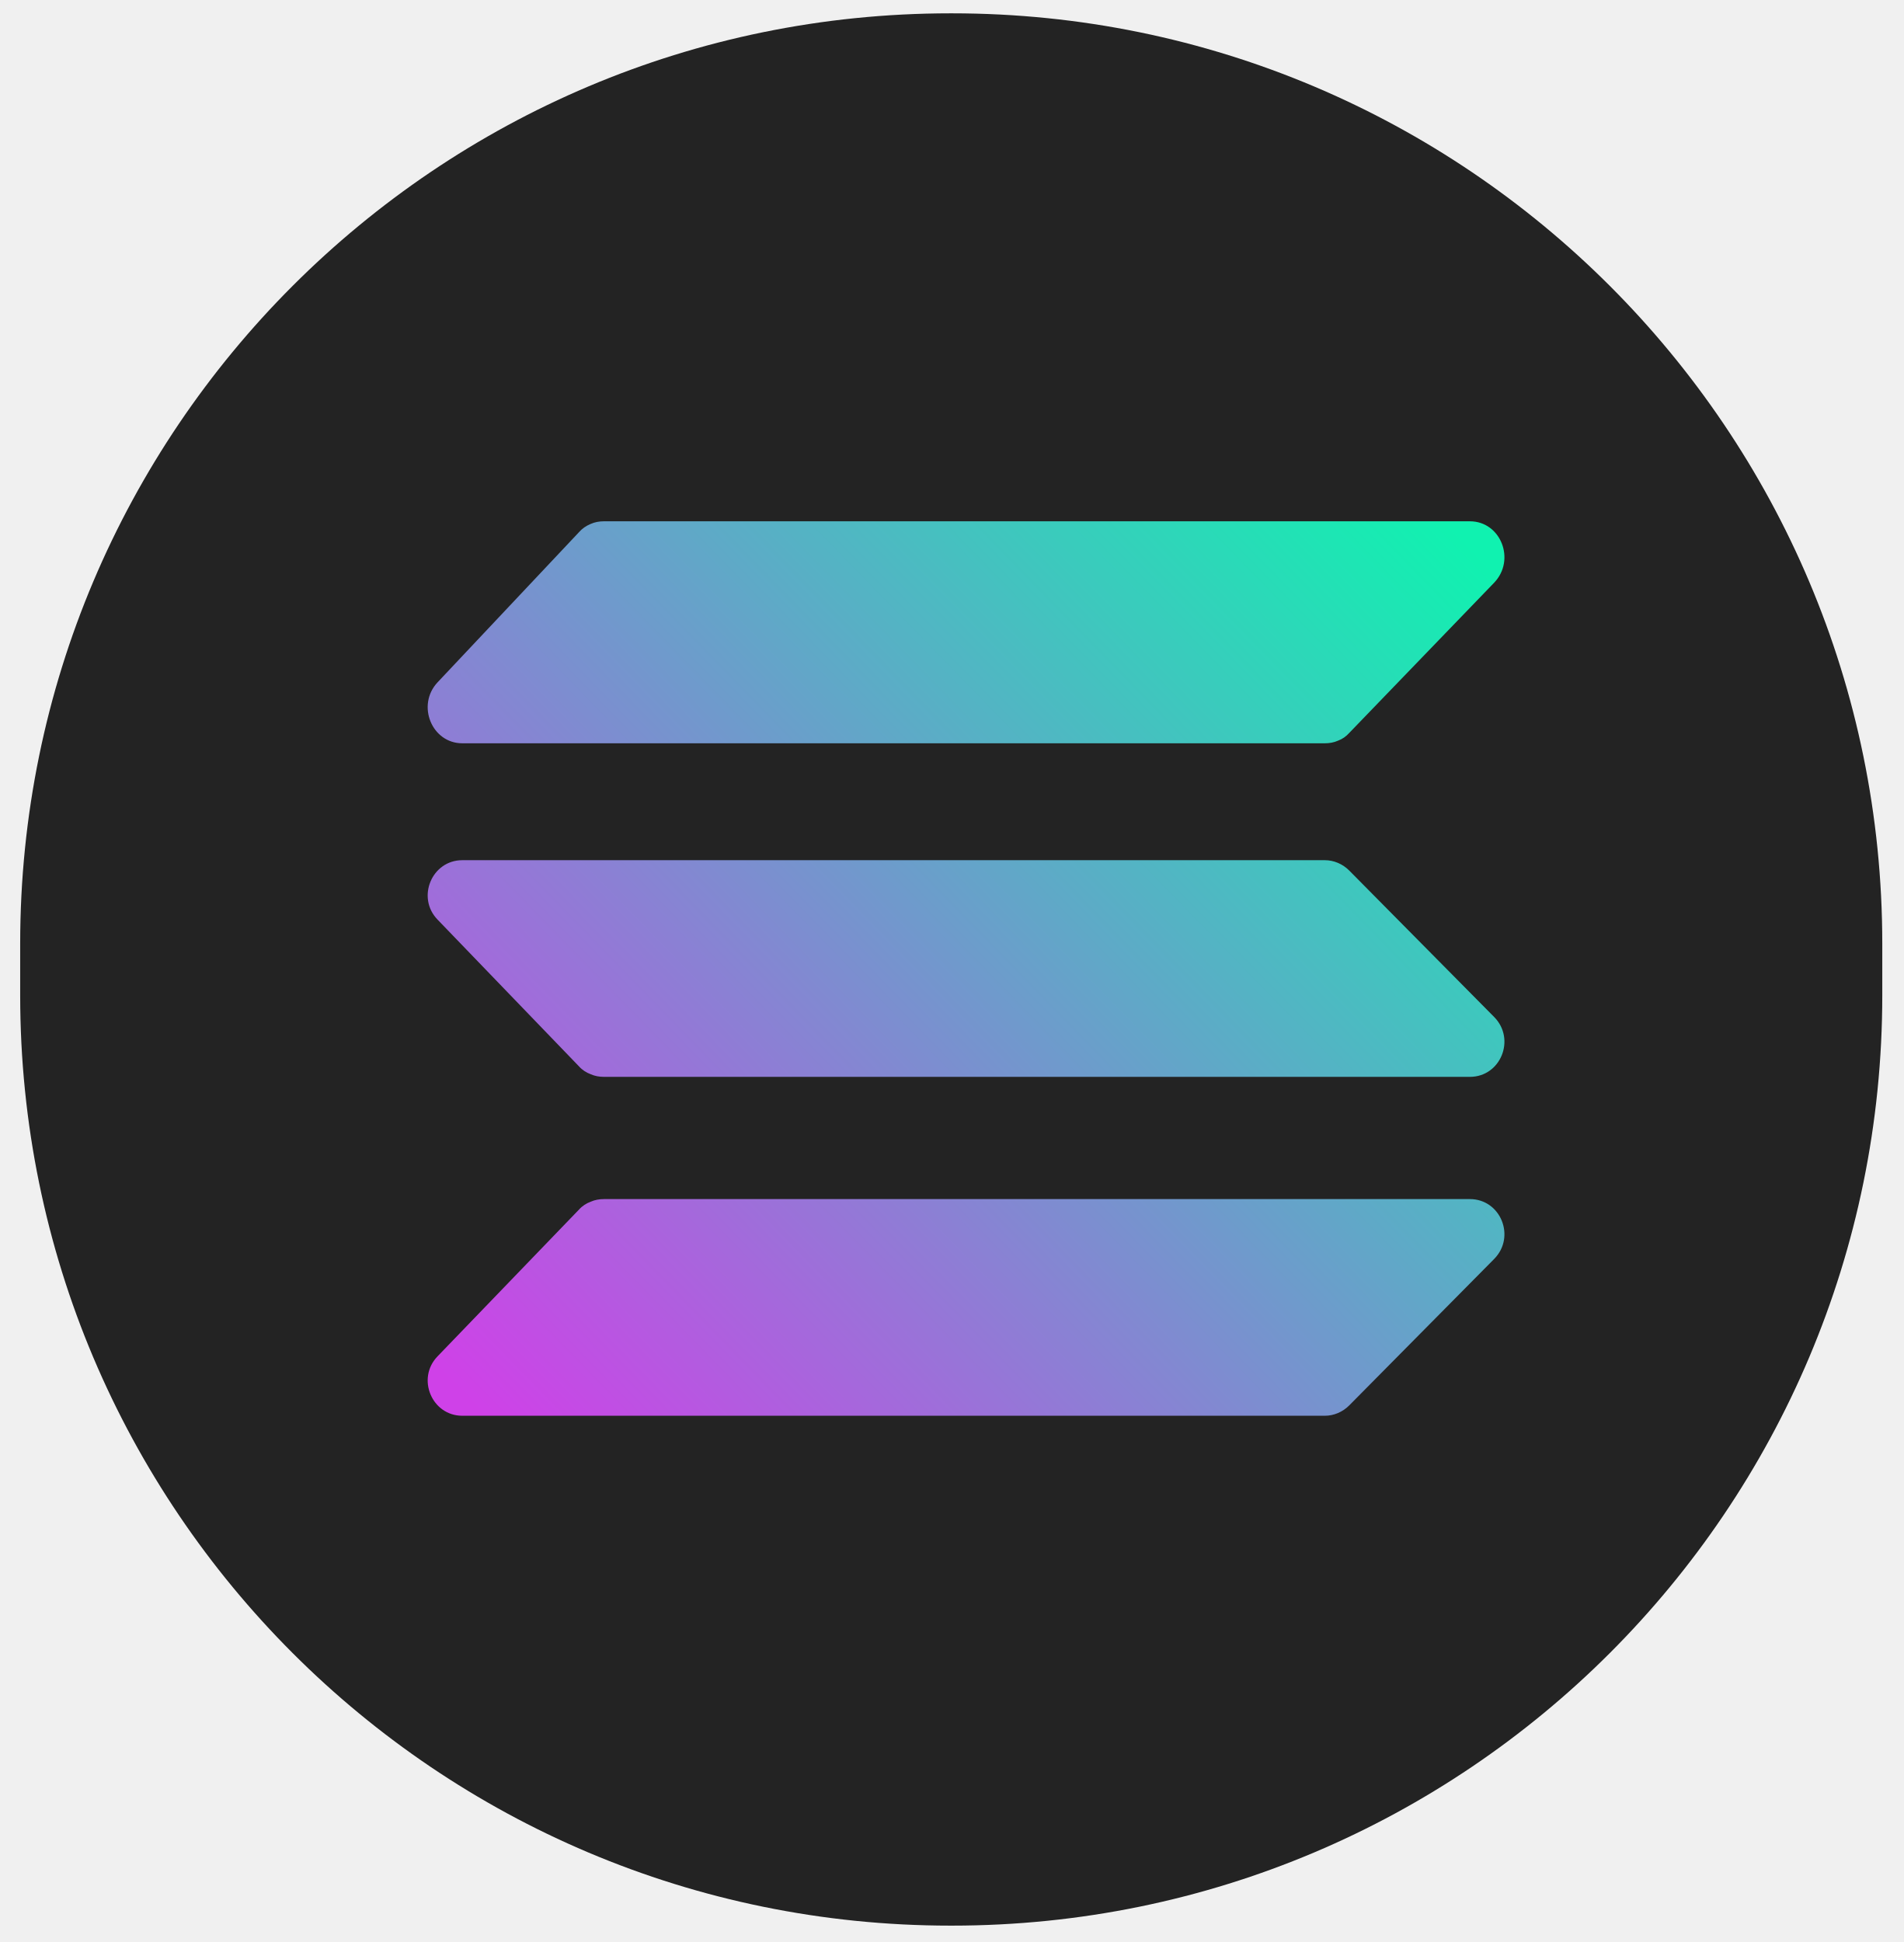
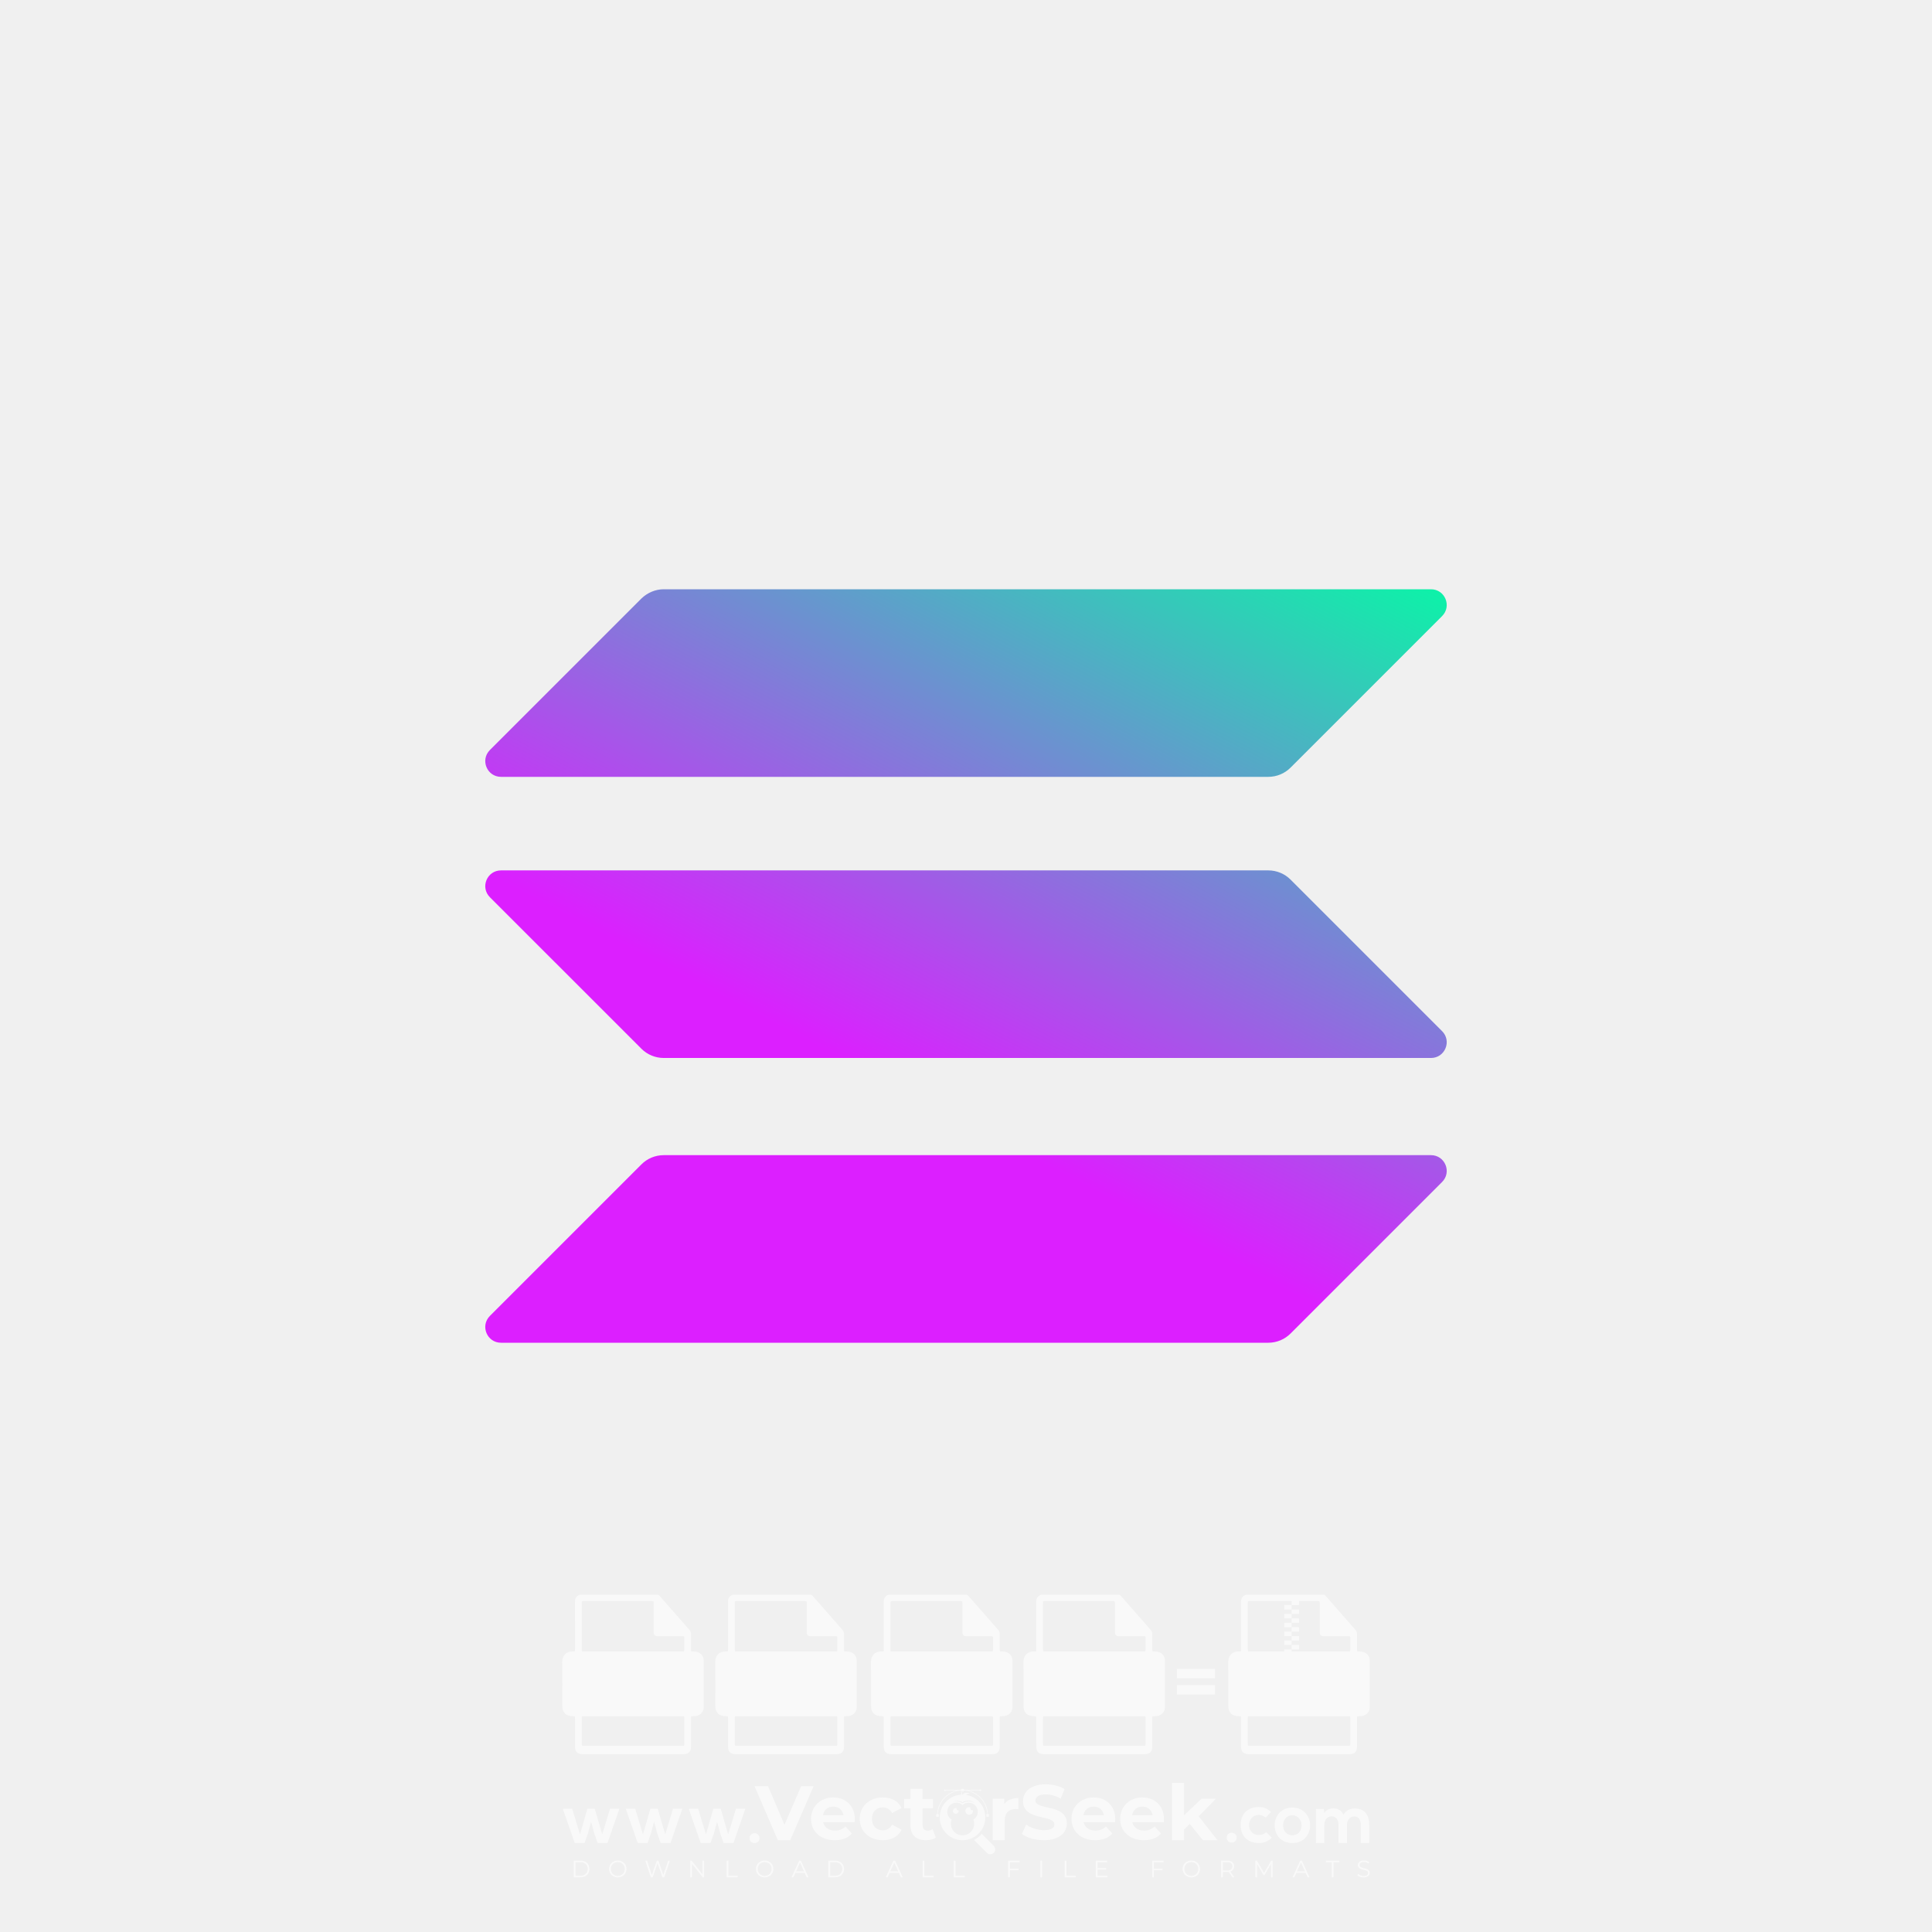
- <svg xmlns="http://www.w3.org/2000/svg" version="1.0" id="katman_1" x="0px" y="0px" viewBox="150 45 500 510" style="enable-background:new 0 0 800 600;" xml:space="preserve">
-   <style type="text/css">
- 	.st0{fill:#232323;}
- 	.st1{fill:url(#SVGID_1_);}
- </style>
-   <path class="st0" d="M399.6,48.5h0.4c134.9,0,244.3,109.4,244.3,244.3v13.6c0,134.9-109.4,244.3-244.3,244.3h-0.4  c-134.9,0-244.3-109.4-244.3-244.3v-13.6C155.3,157.9,264.7,48.5,399.6,48.5z" />
-   <linearGradient id="SVGID_1_" gradientUnits="userSpaceOnUse" x1="300.549" y1="184.631" x2="547.984" y2="425.529" gradientTransform="matrix(1 0 0 -1 -20.9449 604.3622)">
-     <stop offset="0" style="stop-color:#CF41E8" />
-     <stop offset="1" style="stop-color:#10F2B0" />
-   </linearGradient>
-   <path class="st1" d="M504.3,237.5c-0.8,0.9-1.8,1.6-2.9,2c-1.1,0.5-2.3,0.7-3.5,0.7H271.4c-8,0-12.1-10-6.5-16l37.2-39.5  c0.8-0.9,1.8-1.6,3-2.1c1.1-0.5,2.3-0.7,3.5-0.7h227.4c8.1,0,12.1,10.1,6.4,16.1L504.3,237.5z M504.3,414.1c-1.7,1.7-4,2.7-6.4,2.7  H271.4c-8,0-12.1-9.8-6.5-15.6l37.2-38.6c0.8-0.9,1.9-1.6,3-2c1.1-0.5,2.3-0.7,3.5-0.7h227.4c8.1,0,12.1,9.9,6.4,15.7L504.3,414.1z   M504.3,273.6c-1.7-1.7-4-2.7-6.4-2.7H271.4c-8,0-12.1,9.8-6.5,15.6l37.2,38.6c0.8,0.9,1.9,1.6,3,2c1.1,0.5,2.3,0.7,3.5,0.7h227.4  c8.1,0,12.1-9.9,6.4-15.7L504.3,273.6z" />
+ <svg xmlns="http://www.w3.org/2000/svg" version="1.1" id="Layer_1" x="0px" y="0px" viewBox="0 0 1000 1000" style="enable-background:new 0 0 1000 1000;" xml:space="preserve">
+   <g id="watermark_1_">
+     <g>
+       <g id="watermark" style="opacity:0.61;">
+         <g>
+           <g>
+             <g>
+               <g>
+                 <polygon style="fill:#FFFFFF;" points="421.112,924.528 409.007,952.493 402.615,952.493 390.55,924.528 397.541,924.528          406.051,944.503 414.68,924.528        " />
+               </g>
+               <g>
+                 <path style="fill:#FFFFFF;" d="M442.323,943.185h-16.26c0.599,2.677,2.876,4.315,6.153,4.315         c2.277,0,3.915-0.679,5.393-2.077l3.316,3.595c-1.997,2.278-4.994,3.476-8.868,3.476c-7.431,0-12.265-4.674-12.265-11.067         c0-6.432,4.914-11.066,11.466-11.066c6.312,0,11.186,4.235,11.186,11.146C442.443,941.987,442.363,942.666,442.323,943.185          M425.983,939.55h10.587c-0.44-2.717-2.478-4.475-5.274-4.475C428.46,935.075,426.422,936.793,425.983,939.55" />
+               </g>
+               <g>
+                 <path style="fill:#FFFFFF;" d="M444.997,941.427c0-6.471,4.994-11.066,11.985-11.066c4.514,0,8.07,1.958,9.628,5.473         l-4.834,2.597c-1.159-2.038-2.877-2.956-4.834-2.956c-3.156,0-5.633,2.198-5.633,5.952c0,3.756,2.477,5.953,5.633,5.953         c1.958,0,3.675-0.879,4.834-2.956l4.834,2.637c-1.558,3.436-5.114,5.433-9.628,5.433         C449.991,952.493,444.997,947.899,444.997,941.427" />
+               </g>
+               <g>
+                 <path style="fill:#FFFFFF;" d="M484.386,951.135c-1.279,0.919-3.157,1.358-5.074,1.358c-5.073,0-8.03-2.597-8.03-7.711         v-8.829h-3.316v-4.794h3.316v-5.233h6.232v5.233h5.353v4.794h-5.353v8.749c0,1.837,0.998,2.836,2.677,2.836         c0.918,0,1.837-0.279,2.517-0.799L484.386,951.135z" />
+               </g>
+             </g>
+             <g>
+               <path style="fill:#FFFFFF;" d="M527.157,930.68v5.753c-0.519-0.04-0.918-0.08-1.398-0.08c-3.435,0-5.713,1.877-5.713,5.993        v10.147h-6.232V931h5.953v2.836C521.284,931.759,523.841,930.68,527.157,930.68" />
+             </g>
+             <g>
+               <path style="fill:#FFFFFF;" d="M528.954,949.257l2.197-4.874c2.357,1.718,5.873,2.916,9.229,2.916        c3.836,0,5.393-1.278,5.393-2.996c0-5.233-16.26-1.638-16.26-12.025c0-4.754,3.835-8.709,11.785-8.709        c3.516,0,7.112,0.839,9.708,2.477l-1.998,4.914c-2.597-1.478-5.273-2.197-7.75-2.197c-3.835,0-5.313,1.438-5.313,3.196        c0,5.154,16.259,1.598,16.259,11.865c0,4.675-3.875,8.67-11.865,8.67C535.905,952.493,531.43,951.175,528.954,949.257" />
+             </g>
+             <g>
+               <path style="fill:#FFFFFF;" d="M577.131,943.185h-16.26c0.599,2.677,2.876,4.315,6.153,4.315c2.277,0,3.915-0.679,5.393-2.077        l3.316,3.595c-1.998,2.278-4.994,3.476-8.869,3.476c-7.431,0-12.265-4.674-12.265-11.067c0-6.432,4.914-11.066,11.466-11.066        c6.312,0,11.187,4.235,11.187,11.146C577.251,941.987,577.171,942.666,577.131,943.185 M560.791,939.55h10.587        c-0.439-2.717-2.477-4.475-5.273-4.475C563.268,935.075,561.231,936.793,560.791,939.55" />
+             </g>
+             <g>
+               <path style="fill:#FFFFFF;" d="M602.337,943.185h-16.26c0.599,2.677,2.876,4.315,6.152,4.315c2.277,0,3.915-0.679,5.393-2.077        l3.316,3.595c-1.998,2.278-4.994,3.476-8.869,3.476c-7.431,0-12.265-4.674-12.265-11.067c0-6.432,4.914-11.066,11.466-11.066        c6.312,0,11.186,4.235,11.186,11.146C602.457,941.987,602.377,942.666,602.337,943.185 M585.997,939.55h10.587        c-0.439-2.717-2.477-4.475-5.273-4.475C588.474,935.075,586.437,936.793,585.997,939.55" />
+             </g>
+             <g>
+               <polygon style="fill:#FFFFFF;" points="615.838,944.064 612.841,947.02 612.841,952.493 606.61,952.493 606.61,922.85         612.841,922.85 612.841,939.629 621.95,931 629.381,931 620.432,940.108 630.18,952.493 622.63,952.493       " />
+             </g>
+             <g>
+               <path style="fill:#FFFFFF;" d="M514.371,955.416L514.371,955.416l-6.226-6.226c-0.947,1.107-2.075,2.054-3.339,2.796        c-0.201,0.15-0.406,0.296-0.616,0.433l6.589,6.589c0.992,0.992,2.601,0.992,3.592,0        C515.363,958.017,515.363,956.408,514.371,955.416" />
+             </g>
+             <g>
+               <path style="fill:#FFFFFF;" d="M499.965,929.04c0.48-0.377,1.077-0.612,1.735-0.612c0.091,0,0.181,0.005,0.27,0.013        c-0.466-0.34-1.041-0.542-1.663-0.542c-0.859,0-1.619,0.392-2.137,0.998c-0.111,0-0.218,0.013-0.328,0.016        c0.086-0.167,0.139-0.354,0.139-0.555c0-0.509-0.311-0.945-0.752-1.13c0.19,0.275,0.301,0.608,0.301,0.968        c0,0.267-0.066,0.517-0.176,0.742c-6.119,0.437-10.95,5.527-10.95,11.757c0,6.516,5.283,11.799,11.799,11.799        c6.517,0,11.8-5.283,11.8-11.799C510.004,934.777,505.644,929.892,499.965,929.04 M495.61,932.114        c0.947,0,1.837,0.244,2.611,0.674c0.813-0.532,1.785-0.842,2.828-0.842c1.547,0,2.934,0.68,3.883,1.756        c-0.948-0.826-2.186-1.328-3.541-1.328c-0.977,0-1.895,0.261-2.686,0.716c-0.172,0.1-0.34,0.208-0.499,0.326        c-0.142-0.104-0.29-0.203-0.444-0.292c-0.803-0.476-1.741-0.749-2.743-0.749c-0.653,0-1.279,0.117-1.86,0.331        C493.895,932.328,494.727,932.114,495.61,932.114 M503.858,941.785c0.25,0.664,0.394,1.38,0.394,2.131        c0,3.34-2.707,6.047-6.047,6.047c-3.339,0-6.047-2.707-6.047-6.047c0-0.751,0.143-1.467,0.394-2.131        c-1.35-0.831-2.253-2.317-2.253-4.019c0-2.607,2.114-4.72,4.72-4.72c1.23,0,2.346,0.474,3.186,1.244        c0.84-0.77,1.956-1.244,3.186-1.244c2.607,0,4.72,2.113,4.72,4.72C506.111,939.467,505.208,940.954,503.858,941.785" />
+             </g>
+             <g>
+               <path style="fill:#FFFFFF;" d="M503.627,937.351c0,1.082-0.879,1.961-1.961,1.961c-1.082,0-1.961-0.879-1.961-1.961        s0.879-1.961,1.961-1.961c0.22,0,0.428,0.037,0.625,0.102c-0.065,0.135-0.099,0.287-0.099,0.445        c0,0.595,0.482,1.076,1.077,1.076c0.11,0,0.217-0.017,0.318-0.048C503.613,937.089,503.627,937.218,503.627,937.351" />
+             </g>
+             <g>
+               <path style="fill:#FFFFFF;" d="M496.201,937.351c0,0.818-0.665,1.482-1.483,1.482c-0.818,0-1.483-0.664-1.483-1.482        s0.665-1.483,1.483-1.483c0.166,0,0.324,0.027,0.473,0.077c-0.049,0.102-0.075,0.217-0.075,0.337        c0,0.449,0.364,0.814,0.814,0.814c0.083,0,0.164-0.013,0.241-0.036C496.191,937.153,496.201,937.251,496.201,937.351" />
+             </g>
+             <g>
+               <g>
+                 <g>
+                   <rect x="484.56" y="939.024" style="fill:#FFFFFF;" width="1.34" height="1.34" />
+                 </g>
+                 <g>
+                   <rect x="510.51" y="939.024" style="fill:#FFFFFF;" width="1.34" height="1.34" />
+                 </g>
+                 <g>
+                   <path style="fill:#FFFFFF;" d="M511.332,939.572h-0.304c0-7.07-5.752-12.823-12.823-12.823          c-7.07,0-12.823,5.753-12.823,12.823h-0.305c0-3.506,1.365-6.803,3.845-9.282c2.479-2.48,5.776-3.845,9.282-3.845          c3.507,0,6.803,1.365,9.283,3.845C509.966,932.769,511.332,936.065,511.332,939.572" />
+                 </g>
+               </g>
+               <g>
+                 <rect x="497.534" y="925.927" style="fill:#FFFFFF;" width="1.34" height="1.34" />
+               </g>
+               <g>
+                 <rect x="489.006" y="926.445" style="fill:#FFFFFF;" width="18.397" height="0.304" />
+               </g>
+               <g>
+                 <path style="fill:#FFFFFF;" d="M489.494,926.658c0,0.235-0.191,0.427-0.427,0.427c-0.235,0-0.426-0.191-0.426-0.427         s0.191-0.427,0.426-0.427C489.303,926.231,489.494,926.422,489.494,926.658" />
+               </g>
+               <g>
+                 <path style="fill:#FFFFFF;" d="M507.829,926.658c0,0.235-0.191,0.427-0.427,0.427c-0.235,0-0.426-0.191-0.426-0.427         s0.191-0.427,0.426-0.427C507.639,926.231,507.829,926.422,507.829,926.658" />
+               </g>
+             </g>
+           </g>
+           <g>
+             <path style="fill:#FFFFFF;" d="M640.109,951.171c0,3.395-5.146,3.395-5.146,0C634.963,947.779,640.109,947.779,640.109,951.171       z" />
+           </g>
+           <g>
+             <g>
+               <g>
+                 <path style="fill:#FFFFFF;" d="M307.849,936.236l3.859,13.253l4.038-13.253h4.823l-6.145,17.721h-5.073l-1.822-5.216         l-1.572-5.896l-1.571,5.896l-1.822,5.216h-5.073l-6.18-17.721h4.858l4.038,13.253l3.822-13.253H307.849z" />
+               </g>
+               <g>
+                 <path style="fill:#FFFFFF;" d="M340.449,936.236l3.859,13.253l4.038-13.253h4.823l-6.145,17.721h-5.073l-1.822-5.216         l-1.571-5.896l-1.572,5.896l-1.822,5.216h-5.073l-6.18-17.721h4.858l4.038,13.253l3.822-13.253H340.449z" />
+               </g>
+               <g>
+                 <path style="fill:#FFFFFF;" d="M373.048,936.236l3.859,13.253l4.038-13.253h4.823l-6.145,17.721h-5.073l-1.822-5.216         l-1.572-5.896l-1.571,5.896l-1.822,5.216h-5.073l-6.18-17.721h4.858l4.038,13.253l3.822-13.253H373.048z" />
+               </g>
+             </g>
+             <g>
+               <path style="fill:#FFFFFF;" d="M393.123,951.412c0,3.395-5.146,3.395-5.146,0C387.977,948.02,393.123,948.02,393.123,951.412z        " />
+             </g>
+             <g>
+               <path style="fill:#FFFFFF;" d="M658.296,951.171c-2.036,2.001-4.177,2.787-6.787,2.787c-5.108,0-9.361-3.072-9.361-9.323        c0-6.251,4.253-9.326,9.361-9.326c2.502,0,4.43,0.716,6.359,2.609l-2.752,2.894c-1.036-0.931-2.321-1.393-3.534-1.393        c-2.929,0-5.073,2.144-5.073,5.216c0,3.357,2.286,5.143,5,5.143c1.393,0,2.787-0.393,3.857-1.463L658.296,951.171z" />
+             </g>
+             <g>
+               <path style="fill:#FFFFFF;" d="M678.097,944.777c0,5.073-3.465,9.181-9.181,9.181c-5.716,0-9.146-4.107-9.146-9.181        c0-5.038,3.502-9.181,9.111-9.181S678.097,939.739,678.097,944.777z M664.128,944.777c0,2.679,1.609,5.181,4.788,5.181        c3.179,0,4.788-2.502,4.788-5.181c0-2.644-1.859-5.216-4.788-5.216C665.772,939.561,664.128,942.133,664.128,944.777z" />
+             </g>
+             <g>
+               <path style="fill:#FFFFFF;" d="M692.828,953.958v-9.431c0-2.324-1.216-4.43-3.61-4.43c-2.356,0-3.75,2.106-3.75,4.43v9.431        h-4.36v-17.649h4.038l0.323,2.144c0.928-1.786,2.964-2.429,4.643-2.429c2.109,0,4.218,0.858,5.216,3.287        c1.574-2.502,3.61-3.217,5.896-3.217c5,0,7.467,3.075,7.467,8.36v9.504h-4.361v-9.504c0-2.321-0.963-4.288-3.322-4.288        c-2.356,0-3.822,2.036-3.822,4.36v9.431H692.828z" />
+             </g>
+           </g>
+         </g>
+       </g>
+       <g style="opacity:0.61;">
+         <g>
+           <g>
+             <path style="fill:#FFFFFF;" d="M708.973,859.493c-0.013-2.665-2.087-4.618-4.766-4.659c-2.011-0.031-1.81,0.261-1.815-1.887       c-0.006-2.389-0.015-4.778,0.006-7.166c0.007-0.824-0.243-1.505-0.787-2.125c-5.098-5.81-10.184-11.63-15.281-17.441       c-0.262-0.299-0.599-0.532-0.901-0.796c-13.528,0-27.055,0-40.583,0c-1.729,0.639-2.482,1.889-2.478,3.72       c0.021,8.159,0.009,16.318,0.008,24.478c0,1.21-0.007,1.281-1.197,1.201c-3.258-0.221-5.477,2.147-5.436,5.426       c0.096,7.568,0.028,15.137,0.031,22.706c0.001,3.44,1.887,5.32,5.333,5.331c1.267,0.004,1.268,0.004,1.268,1.306       c0.001,4.831-0.002,9.662,0.002,14.493c0.002,2.595,1.262,3.855,3.85,3.855c17.446,0.001,34.891,0.001,52.337,0       c2.543,0,3.822-1.268,3.824-3.799c0.005-4.912,0.001-9.823,0.003-14.735c0-1.115,0.005-1.112,1.131-1.121       c0.589-0.005,1.177,0.017,1.761-0.127c2.169-0.535,3.68-2.273,3.689-4.503C709.007,875.597,709.011,867.545,708.973,859.493z        M647.034,828.716c11.619-0.001,23.237-0.001,34.856,0c1.193,0,1.206,0.015,1.207,1.222c0.001,4.884-0.002,9.767,0.002,14.651       c0.001,1.765,0.543,2.305,2.307,2.306c4.159,0.003,8.318,0,12.477,0.003c0.997,0.001,1.044,0.046,1.046,1.052       c0.006,1.932,0.005,3.864,0,5.796c-0.003,1.038-0.051,1.085-1.098,1.085c-8.479,0.002-16.958,0.001-25.438,0.001       c-8.452,0-16.905,0-25.357,0c-1.198,0-1.202-0.003-1.202-1.221c-0.001-7.889-0.001-15.778,0-23.667       C645.835,828.724,645.844,828.716,647.034,828.716z M697.728,903.645c-8.454,0.001-16.908,0.001-25.362,0.001       c-8.427,0-16.854,0.001-25.281,0c-1.245,0-1.249-0.003-1.249-1.262c-0.001-4.348-0.003-8.696,0.001-13.043       c0.001-1.01,0.051-1.059,1.041-1.059c16.989-0.002,33.977-0.002,50.966,0c1.041,0,1.086,0.044,1.087,1.094       c0.003,4.348,0.003,8.696,0.001,13.043C698.931,903.634,698.92,903.645,697.728,903.645z" />
+           </g>
+           <g>
+             <g>
+               <rect x="668.546" y="828.478" style="fill:#FFFFFF;" width="3.825" height="2.295" />
+             </g>
+             <g>
+               <rect x="664.722" y="830.773" style="fill:#FFFFFF;" width="3.825" height="2.295" />
+             </g>
+             <g>
+               <rect x="668.546" y="833.068" style="fill:#FFFFFF;" width="3.825" height="2.295" />
+             </g>
+             <g>
+               <rect x="664.722" y="835.363" style="fill:#FFFFFF;" width="3.825" height="2.295" />
+             </g>
+             <g>
+               <rect x="668.546" y="837.658" style="fill:#FFFFFF;" width="3.825" height="2.295" />
+             </g>
+             <g>
+               <rect x="664.722" y="839.953" style="fill:#FFFFFF;" width="3.825" height="2.295" />
+             </g>
+             <g>
+               <rect x="668.546" y="842.247" style="fill:#FFFFFF;" width="3.825" height="2.295" />
+             </g>
+             <g>
+               <rect x="664.722" y="844.542" style="fill:#FFFFFF;" width="3.825" height="2.295" />
+             </g>
+             <g>
+               <rect x="668.546" y="846.837" style="fill:#FFFFFF;" width="3.825" height="2.295" />
+             </g>
+             <g>
+               <rect x="664.722" y="849.132" style="fill:#FFFFFF;" width="3.825" height="2.295" />
+             </g>
+             <g>
+               <rect x="668.546" y="851.427" style="fill:#FFFFFF;" width="3.825" height="2.295" />
+             </g>
+             <g>
+               <rect x="664.722" y="853.722" style="fill:#FFFFFF;" width="3.825" height="2.295" />
+             </g>
+           </g>
+         </g>
+         <g>
+           <path style="fill:#FFFFFF;" d="M364.231,859.493c-0.013-2.665-2.087-4.618-4.766-4.659c-2.011-0.031-1.81,0.261-1.815-1.887      c-0.006-2.389-0.015-4.778,0.006-7.166c0.007-0.824-0.243-1.505-0.787-2.125c-5.098-5.81-10.184-11.63-15.281-17.441      c-0.262-0.299-0.599-0.532-0.901-0.796c-13.528,0-27.055,0-40.583,0c-1.729,0.639-2.482,1.889-2.478,3.72      c0.021,8.159,0.009,16.318,0.008,24.478c0,1.21-0.007,1.281-1.197,1.201c-3.258-0.221-5.477,2.147-5.436,5.426      c0.096,7.568,0.028,15.137,0.031,22.706c0.001,3.44,1.887,5.32,5.333,5.331c1.267,0.004,1.268,0.004,1.268,1.306      c0.001,4.831-0.002,9.662,0.002,14.493c0.002,2.595,1.262,3.855,3.85,3.855c17.446,0.001,34.891,0.001,52.337,0      c2.543,0,3.822-1.268,3.824-3.799c0.005-4.912,0.001-9.823,0.003-14.735c0-1.115,0.004-1.112,1.131-1.121      c0.589-0.005,1.177,0.017,1.761-0.127c2.169-0.535,3.68-2.273,3.689-4.503C364.264,875.597,364.269,867.545,364.231,859.493z       M302.292,828.716c11.619-0.001,23.237-0.001,34.856,0c1.192,0,1.206,0.015,1.207,1.222c0.001,4.884-0.001,9.767,0.002,14.651      c0.001,1.765,0.543,2.305,2.307,2.306c4.159,0.003,8.318,0,12.477,0.003c0.997,0.001,1.044,0.046,1.046,1.052      c0.006,1.932,0.005,3.864,0,5.796c-0.003,1.038-0.051,1.085-1.098,1.085c-8.479,0.002-16.958,0.001-25.438,0.001      c-8.452,0-16.905,0-25.357,0c-1.198,0-1.202-0.003-1.202-1.221c-0.001-7.889-0.001-15.778,0-23.667      C301.093,828.724,301.102,828.716,302.292,828.716z M352.985,903.645c-8.454,0.001-16.908,0.001-25.362,0.001      c-8.427,0-16.854,0.001-25.281,0c-1.245,0-1.249-0.003-1.249-1.262c-0.001-4.348-0.003-8.696,0.001-13.043      c0.001-1.01,0.051-1.059,1.041-1.059c16.989-0.002,33.977-0.002,50.966,0c1.041,0,1.086,0.044,1.087,1.094      c0.003,4.348,0.003,8.696,0.001,13.043C354.188,903.634,354.177,903.645,352.985,903.645z" />
+         </g>
+         <g>
+           <path style="fill:#FFFFFF;" d="M303.581,879.891v-17.193h6.051c0.816,0,1.581,0.132,2.293,0.396      c0.712,0.264,1.333,0.636,1.861,1.117c0.527,0.48,0.944,1.053,1.248,1.717c0.304,0.665,0.456,1.397,0.456,2.198      c0,0.816-0.152,1.557-0.456,2.221s-0.721,1.236-1.248,1.717c-0.529,0.48-1.149,0.852-1.861,1.117      c-0.713,0.264-1.477,0.396-2.293,0.396h-2.809v6.315H303.581z M309.68,870.503c0.848,0,1.489-0.241,1.921-0.721      c0.432-0.48,0.648-1.032,0.648-1.656c0-0.304-0.052-0.601-0.156-0.889c-0.105-0.288-0.264-0.54-0.48-0.756      c-0.216-0.217-0.484-0.388-0.805-0.516c-0.32-0.129-0.696-0.193-1.128-0.193h-2.857v4.731H309.68z" />
+           <path style="fill:#FFFFFF;" d="M317.796,862.699h3.77l6.916,11.526h0.191l-0.191-3.314v-8.212h3.217v17.193h-3.409l-7.3-12.174      h-0.191l0.191,3.314v8.86h-3.193V862.699z" />
+           <path style="fill:#FFFFFF;" d="M343.08,870.454h8.429c0.048,0.193,0.087,0.425,0.12,0.697c0.031,0.272,0.048,0.544,0.048,0.816      c0,1.104-0.167,2.145-0.504,3.121c-0.336,0.977-0.865,1.849-1.585,2.618c-0.768,0.817-1.69,1.449-2.761,1.897      c-1.073,0.448-2.298,0.672-3.674,0.672c-1.249,0-2.426-0.224-3.53-0.672c-1.104-0.447-2.065-1.072-2.881-1.873      c-0.816-0.8-1.465-1.749-1.945-2.845c-0.48-1.097-0.72-2.293-0.72-3.59c0-1.296,0.24-2.493,0.72-3.589s1.129-2.045,1.945-2.845      c0.816-0.8,1.777-1.425,2.881-1.873c1.104-0.448,2.281-0.672,3.53-0.672c1.392,0,2.637,0.24,3.734,0.72      c1.097,0.48,2.036,1.144,2.821,1.993l-2.232,2.185c-0.562-0.592-1.185-1.044-1.874-1.357s-1.513-0.468-2.473-0.468      c-0.786,0-1.53,0.14-2.234,0.421c-0.705,0.28-1.321,0.676-1.85,1.188c-0.527,0.512-0.949,1.133-1.259,1.861      c-0.312,0.728-0.469,1.541-0.469,2.437c0,0.897,0.157,1.709,0.469,2.438c0.311,0.728,0.735,1.349,1.271,1.861      c0.536,0.512,1.156,0.909,1.862,1.188c0.704,0.281,1.457,0.421,2.258,0.421c0.911,0,1.684-0.132,2.317-0.396      c0.632-0.264,1.171-0.604,1.62-1.021c0.321-0.288,0.598-0.652,0.829-1.092s0.412-0.932,0.541-1.477h-5.404V870.454z" />
+         </g>
+         <g>
+           <path style="fill:#FFFFFF;" d="M443.437,859.493c-0.013-2.665-2.087-4.618-4.766-4.659c-2.011-0.031-1.81,0.261-1.815-1.887      c-0.006-2.389-0.015-4.778,0.006-7.166c0.007-0.824-0.243-1.505-0.787-2.125c-5.098-5.81-10.184-11.63-15.281-17.441      c-0.262-0.299-0.599-0.532-0.901-0.796c-13.528,0-27.055,0-40.583,0c-1.729,0.639-2.482,1.889-2.478,3.72      c0.021,8.159,0.009,16.318,0.008,24.478c0,1.21-0.007,1.281-1.197,1.201c-3.258-0.221-5.477,2.147-5.436,5.426      c0.096,7.568,0.028,15.137,0.031,22.706c0.001,3.44,1.887,5.32,5.333,5.331c1.267,0.004,1.268,0.004,1.268,1.306      c0.001,4.831-0.002,9.662,0.002,14.493c0.002,2.595,1.262,3.855,3.85,3.855c17.446,0.001,34.891,0.001,52.337,0      c2.543,0,3.822-1.268,3.824-3.799c0.005-4.912,0.001-9.823,0.003-14.735c0-1.115,0.004-1.112,1.131-1.121      c0.589-0.005,1.177,0.017,1.761-0.127c2.169-0.535,3.68-2.273,3.689-4.503C443.47,875.597,443.475,867.545,443.437,859.493z       M381.498,828.716c11.619-0.001,23.237-0.001,34.856,0c1.192,0,1.206,0.015,1.207,1.222c0.001,4.884-0.001,9.767,0.002,14.651      c0.001,1.765,0.543,2.305,2.307,2.306c4.159,0.003,8.318,0,12.477,0.003c0.997,0.001,1.044,0.046,1.046,1.052      c0.006,1.932,0.005,3.864,0,5.796c-0.003,1.038-0.051,1.085-1.098,1.085c-8.479,0.002-16.958,0.001-25.438,0.001      c-8.452,0-16.905,0-25.357,0c-1.198,0-1.202-0.003-1.202-1.221c-0.001-7.889-0.001-15.778,0-23.667      C380.299,828.724,380.308,828.716,381.498,828.716z M432.192,903.645c-8.454,0.001-16.908,0.001-25.362,0.001      c-8.427,0-16.854,0.001-25.281,0c-1.245,0-1.249-0.003-1.249-1.262c-0.001-4.348-0.002-8.696,0.001-13.043      c0.001-1.01,0.051-1.059,1.041-1.059c16.989-0.002,33.977-0.002,50.966,0c1.041,0,1.086,0.044,1.087,1.094      c0.003,4.348,0.003,8.696,0.001,13.043C433.394,903.634,433.384,903.645,432.192,903.645z" />
+         </g>
+         <g>
+           <path style="fill:#FFFFFF;" d="M402.272,862.699h3.698l6.46,17.193h-3.578l-1.416-4.106h-6.628l-1.417,4.106h-3.578      L402.272,862.699z M406.379,872.808l-1.537-4.298l-0.625-2.089h-0.192l-0.625,2.089l-1.537,4.298H406.379z" />
+           <path style="fill:#FFFFFF;" d="M415.815,866.541c-0.273,0-0.533-0.052-0.781-0.156c-0.248-0.104-0.465-0.248-0.648-0.432      c-0.184-0.184-0.328-0.396-0.432-0.636c-0.105-0.241-0.156-0.504-0.156-0.793s0.052-0.552,0.156-0.793      c0.104-0.24,0.248-0.452,0.432-0.636c0.184-0.184,0.4-0.328,0.648-0.432c0.248-0.104,0.508-0.156,0.781-0.156      c0.56,0,1.041,0.196,1.441,0.588c0.4,0.393,0.601,0.869,0.601,1.429c0,0.56-0.201,1.037-0.601,1.428      C416.856,866.345,416.375,866.541,415.815,866.541z M414.255,879.891v-11.766h3.145v11.766H414.255z" />
+         </g>
+         <g>
+           <path style="fill:#FFFFFF;" d="M524.043,859.493c-0.013-2.665-2.087-4.618-4.766-4.659c-2.011-0.031-1.81,0.261-1.815-1.887      c-0.006-2.389-0.015-4.778,0.006-7.166c0.007-0.824-0.243-1.505-0.787-2.125c-5.098-5.81-10.184-11.63-15.281-17.441      c-0.262-0.299-0.599-0.532-0.901-0.796c-13.528,0-27.055,0-40.583,0c-1.729,0.639-2.482,1.889-2.478,3.72      c0.021,8.159,0.009,16.318,0.008,24.478c0,1.21-0.007,1.281-1.197,1.201c-3.258-0.221-5.477,2.147-5.436,5.426      c0.096,7.568,0.028,15.137,0.031,22.706c0.001,3.44,1.887,5.32,5.333,5.331c1.267,0.004,1.268,0.004,1.268,1.306      c0.001,4.831-0.002,9.662,0.002,14.493c0.002,2.595,1.262,3.855,3.85,3.855c17.446,0.001,34.891,0.001,52.337,0      c2.543,0,3.822-1.268,3.824-3.799c0.005-4.912,0.001-9.823,0.003-14.735c0-1.115,0.004-1.112,1.131-1.121      c0.589-0.005,1.177,0.017,1.761-0.127c2.169-0.535,3.68-2.273,3.689-4.503C524.076,875.597,524.081,867.545,524.043,859.493z       M462.104,828.716c11.619-0.001,23.237-0.001,34.856,0c1.192,0,1.206,0.015,1.207,1.222c0.001,4.884-0.001,9.767,0.002,14.651      c0.001,1.765,0.543,2.305,2.307,2.306c4.159,0.003,8.318,0,12.477,0.003c0.997,0.001,1.044,0.046,1.046,1.052      c0.006,1.932,0.005,3.864,0,5.796c-0.003,1.038-0.051,1.085-1.098,1.085c-8.479,0.002-16.958,0.001-25.438,0.001      c-8.452,0-16.905,0-25.357,0c-1.198,0-1.202-0.003-1.202-1.221c-0.001-7.889-0.001-15.778,0-23.667      C460.905,828.724,460.914,828.716,462.104,828.716z M512.798,903.645c-8.454,0.001-16.908,0.001-25.362,0.001      c-8.427,0-16.854,0.001-25.281,0c-1.245,0-1.249-0.003-1.249-1.262c-0.001-4.348-0.002-8.696,0.001-13.043      c0.001-1.01,0.051-1.059,1.041-1.059c16.989-0.002,33.977-0.002,50.966,0c1.041,0,1.086,0.044,1.087,1.094      c0.003,4.348,0.003,8.696,0.001,13.043C514,903.634,513.989,903.645,512.798,903.645z" />
+         </g>
+         <g>
+           <path style="fill:#FFFFFF;" d="M470.308,880.275c-0.737,0-1.441-0.104-2.113-0.312c-0.672-0.208-1.289-0.52-1.849-0.936      c-0.56-0.416-1.048-0.925-1.464-1.525c-0.417-0.601-0.745-1.301-0.985-2.101l3.049-1.2c0.224,0.864,0.616,1.581,1.177,2.149      s1.297,0.852,2.209,0.852c0.336,0,0.66-0.044,0.973-0.132c0.312-0.087,0.592-0.216,0.84-0.384      c0.248-0.168,0.444-0.38,0.589-0.636c0.144-0.256,0.216-0.552,0.216-0.888c0-0.32-0.056-0.608-0.168-0.865      c-0.112-0.255-0.3-0.495-0.564-0.72c-0.264-0.224-0.609-0.44-1.033-0.648c-0.424-0.208-0.948-0.424-1.572-0.648l-1.056-0.384      c-0.465-0.16-0.933-0.376-1.405-0.648c-0.472-0.272-0.9-0.6-1.284-0.985c-0.385-0.384-0.701-0.836-0.949-1.357      c-0.249-0.52-0.372-1.108-0.372-1.765c0-0.672,0.132-1.301,0.396-1.885c0.264-0.584,0.64-1.096,1.129-1.537      c0.488-0.44,1.072-0.784,1.753-1.032c0.681-0.248,1.437-0.372,2.269-0.372c0.864,0,1.612,0.116,2.245,0.348      c0.633,0.232,1.168,0.528,1.609,0.888c0.44,0.36,0.796,0.757,1.068,1.188c0.272,0.433,0.472,0.84,0.601,1.225l-2.857,1.2      c-0.161-0.48-0.453-0.913-0.876-1.297c-0.425-0.384-1.005-0.576-1.741-0.576c-0.704,0-1.289,0.164-1.753,0.492      c-0.465,0.329-0.697,0.757-0.697,1.285c0,0.512,0.224,0.949,0.672,1.309c0.448,0.36,1.161,0.708,2.137,1.044l1.081,0.36      c0.688,0.241,1.316,0.517,1.885,0.828c0.568,0.312,1.056,0.684,1.465,1.117c0.408,0.433,0.72,0.925,0.936,1.477      c0.217,0.552,0.324,1.189,0.324,1.909c0,0.897-0.18,1.669-0.54,2.317c-0.36,0.648-0.82,1.181-1.38,1.597      c-0.561,0.416-1.193,0.728-1.897,0.936C471.668,880.172,470.98,880.275,470.308,880.275z" />
+           <path style="fill:#FFFFFF;" d="M477.175,862.699h3.506l3.554,10.349l0.625,2.209h0.192l0.672-2.209l3.698-10.349h3.506      l-6.268,17.193h-3.409L477.175,862.699z" />
+           <path style="fill:#FFFFFF;" d="M502.388,870.454h8.428c0.048,0.193,0.088,0.425,0.12,0.697c0.033,0.272,0.049,0.544,0.049,0.816      c0,1.104-0.169,2.145-0.505,3.121c-0.336,0.977-0.864,1.849-1.585,2.618c-0.768,0.817-1.688,1.449-2.761,1.897      c-1.073,0.448-2.298,0.672-3.674,0.672c-1.249,0-2.425-0.224-3.529-0.672c-1.105-0.447-2.066-1.072-2.882-1.873      c-0.816-0.8-1.465-1.749-1.945-2.845c-0.48-1.097-0.72-2.293-0.72-3.59c0-1.296,0.241-2.493,0.72-3.589      c0.48-1.097,1.129-2.045,1.945-2.845c0.816-0.8,1.777-1.425,2.882-1.873c1.104-0.448,2.28-0.672,3.529-0.672      c1.392,0,2.637,0.24,3.734,0.72c1.097,0.48,2.038,1.144,2.822,1.993l-2.234,2.185c-0.56-0.592-1.185-1.044-1.874-1.357      c-0.687-0.312-1.512-0.468-2.473-0.468c-0.784,0-1.528,0.14-2.234,0.421c-0.704,0.28-1.321,0.676-1.848,1.188      c-0.528,0.512-0.949,1.133-1.261,1.861c-0.312,0.728-0.468,1.541-0.468,2.437c0,0.897,0.156,1.709,0.468,2.438      c0.312,0.728,0.737,1.349,1.273,1.861c0.536,0.512,1.156,0.909,1.86,1.188c0.705,0.281,1.457,0.421,2.258,0.421      c0.913,0,1.685-0.132,2.317-0.396c0.632-0.264,1.173-0.604,1.621-1.021c0.32-0.288,0.596-0.652,0.828-1.092      c0.233-0.44,0.412-0.932,0.541-1.477h-5.402V870.454z" />
+         </g>
+         <g>
+           <path style="fill:#FFFFFF;" d="M602.976,859.493c-0.013-2.665-2.087-4.618-4.766-4.659c-2.011-0.031-1.81,0.261-1.815-1.887      c-0.006-2.389-0.015-4.778,0.006-7.166c0.007-0.824-0.243-1.505-0.787-2.125c-5.098-5.81-10.184-11.63-15.281-17.441      c-0.262-0.299-0.599-0.532-0.901-0.796c-13.528,0-27.055,0-40.583,0c-1.729,0.639-2.482,1.889-2.478,3.72      c0.021,8.159,0.009,16.318,0.008,24.478c0,1.21-0.007,1.281-1.197,1.201c-3.258-0.221-5.477,2.147-5.436,5.426      c0.096,7.568,0.028,15.137,0.031,22.706c0.001,3.44,1.887,5.32,5.333,5.331c1.267,0.004,1.268,0.004,1.268,1.306      c0.001,4.831-0.002,9.662,0.002,14.493c0.002,2.595,1.262,3.855,3.85,3.855c17.446,0.001,34.891,0.001,52.337,0      c2.543,0,3.822-1.268,3.824-3.799c0.005-4.912,0.001-9.823,0.003-14.735c0-1.115,0.005-1.112,1.131-1.121      c0.589-0.005,1.178,0.017,1.761-0.127c2.169-0.535,3.68-2.273,3.689-4.503C603.01,875.597,603.015,867.545,602.976,859.493z       M541.037,828.716c11.619-0.001,23.237-0.001,34.856,0c1.193,0,1.206,0.015,1.207,1.222c0.001,4.884-0.002,9.767,0.002,14.651      c0.001,1.765,0.543,2.305,2.307,2.306c4.159,0.003,8.318,0,12.477,0.003c0.997,0.001,1.044,0.046,1.046,1.052      c0.006,1.932,0.005,3.864,0,5.796c-0.003,1.038-0.051,1.085-1.098,1.085c-8.479,0.002-16.958,0.001-25.438,0.001      c-8.452,0-16.905,0-25.357,0c-1.198,0-1.202-0.003-1.202-1.221c-0.001-7.889-0.001-15.778,0-23.667      C539.838,828.724,539.847,828.716,541.037,828.716z M591.731,903.645c-8.454,0.001-16.908,0.001-25.362,0.001      c-8.427,0-16.854,0.001-25.281,0c-1.245,0-1.249-0.003-1.249-1.262c-0.001-4.348-0.003-8.696,0.001-13.043      c0.001-1.01,0.051-1.059,1.041-1.059c16.989-0.002,33.977-0.002,50.966,0c1.041,0,1.086,0.044,1.087,1.094      c0.003,4.348,0.003,8.696,0.001,13.043C592.934,903.634,592.923,903.645,591.731,903.645z" />
+         </g>
+         <g>
+           <path style="fill:#FFFFFF;" d="M549.998,865.772v3.986h6.891v3.074h-6.891v3.986h7.659v3.073h-10.901v-17.193h10.901v3.073      H549.998z" />
+           <path style="fill:#FFFFFF;" d="M560.635,879.891v-17.193h6.051c0.816,0,1.581,0.132,2.293,0.396      c0.712,0.264,1.333,0.636,1.861,1.117c0.528,0.48,0.944,1.053,1.249,1.717c0.304,0.665,0.456,1.397,0.456,2.198      c0,0.816-0.152,1.557-0.456,2.221c-0.305,0.664-0.721,1.236-1.249,1.717c-0.528,0.48-1.149,0.852-1.861,1.117      c-0.713,0.264-1.477,0.396-2.293,0.396h-2.809v6.315H560.635z M566.735,870.503c0.848,0,1.489-0.241,1.921-0.721      c0.432-0.48,0.648-1.032,0.648-1.656c0-0.304-0.052-0.601-0.156-0.889c-0.105-0.288-0.264-0.54-0.48-0.756      c-0.216-0.217-0.484-0.388-0.805-0.516c-0.32-0.129-0.696-0.193-1.128-0.193h-2.857v4.731H566.735z" />
+           <path style="fill:#FFFFFF;" d="M580.109,880.275c-0.737,0-1.441-0.104-2.113-0.312c-0.672-0.208-1.289-0.52-1.849-0.936      c-0.56-0.416-1.049-0.925-1.465-1.525c-0.416-0.601-0.744-1.301-0.985-2.101l3.049-1.2c0.224,0.864,0.616,1.581,1.177,2.149      c0.56,0.568,1.296,0.852,2.209,0.852c0.336,0,0.66-0.044,0.973-0.132c0.312-0.087,0.592-0.216,0.84-0.384      c0.248-0.168,0.444-0.38,0.588-0.636c0.144-0.256,0.217-0.552,0.217-0.888c0-0.32-0.057-0.608-0.168-0.865      c-0.112-0.255-0.3-0.495-0.565-0.72c-0.264-0.224-0.608-0.44-1.032-0.648c-0.424-0.208-0.949-0.424-1.573-0.648l-1.056-0.384      c-0.465-0.16-0.932-0.376-1.404-0.648c-0.473-0.272-0.901-0.6-1.285-0.985c-0.384-0.384-0.701-0.836-0.949-1.357      c-0.248-0.52-0.372-1.108-0.372-1.765c0-0.672,0.132-1.301,0.396-1.885c0.264-0.584,0.64-1.096,1.129-1.537      c0.489-0.44,1.073-0.784,1.753-1.032c0.68-0.248,1.437-0.372,2.269-0.372c0.865,0,1.613,0.116,2.246,0.348      c0.632,0.232,1.168,0.528,1.609,0.888c0.44,0.36,0.796,0.757,1.068,1.188c0.272,0.433,0.472,0.84,0.601,1.225l-2.857,1.2      c-0.161-0.48-0.453-0.913-0.877-1.297s-1.005-0.576-1.741-0.576c-0.705,0-1.289,0.164-1.753,0.492      c-0.465,0.329-0.696,0.757-0.696,1.285c0,0.512,0.224,0.949,0.672,1.309c0.448,0.36,1.16,0.708,2.137,1.044l1.08,0.36      c0.689,0.241,1.317,0.517,1.885,0.828c0.568,0.312,1.056,0.684,1.465,1.117c0.408,0.433,0.72,0.925,0.936,1.477      c0.216,0.552,0.324,1.189,0.324,1.909c0,0.897-0.18,1.669-0.54,2.317c-0.36,0.648-0.821,1.181-1.38,1.597      c-0.561,0.416-1.193,0.728-1.897,0.936C581.47,880.172,580.782,880.275,580.109,880.275z" />
+         </g>
+         <g>
+           <path style="fill:#FFFFFF;" d="M655.431,876.625l8.716-10.854h-8.332v-3.073h12.103v3.266l-8.621,10.854h8.716v3.073h-12.582      V876.625z" />
+           <path style="fill:#FFFFFF;" d="M670.702,862.699h3.242v17.193h-3.242V862.699z" />
+           <path style="fill:#FFFFFF;" d="M677.402,879.891v-17.193h6.051c0.817,0,1.581,0.132,2.293,0.396      c0.712,0.264,1.333,0.636,1.861,1.117s0.944,1.053,1.249,1.717c0.304,0.665,0.456,1.397,0.456,2.198      c0,0.816-0.152,1.557-0.456,2.221c-0.305,0.664-0.721,1.236-1.249,1.717s-1.149,0.852-1.861,1.117      c-0.713,0.264-1.477,0.396-2.293,0.396h-2.809v6.315H677.402z M683.501,870.503c0.848,0,1.489-0.241,1.921-0.721      c0.433-0.48,0.648-1.032,0.648-1.656c0-0.304-0.052-0.601-0.156-0.889c-0.105-0.288-0.264-0.54-0.48-0.756      c-0.216-0.217-0.484-0.388-0.805-0.516c-0.32-0.129-0.696-0.193-1.128-0.193h-2.857v4.731H683.501z" />
+         </g>
+       </g>
+       <g style="opacity:0.61;">
+         <path style="fill:#FFFFFF;" d="M609.144,863.785h19.739v4.881h-19.739V863.785z M609.144,872.201h19.739v4.884h-19.739V872.201z" />
+       </g>
+     </g>
+     <g style="opacity:0.61;">
+       <path style="fill:#FFFFFF;" d="M297,963.076h3.498c2.75,0,4.603,1.768,4.603,4.297s-1.854,4.296-4.603,4.296H297V963.076z     M300.449,970.883c2.283,0,3.756-1.448,3.756-3.51s-1.473-3.511-3.756-3.511h-2.541v7.021H300.449z" />
+       <path style="fill:#FFFFFF;" d="M315.251,967.373c0-2.504,1.915-4.37,4.517-4.37c2.577,0,4.505,1.853,4.505,4.37    c0,2.516-1.927,4.369-4.505,4.369C317.166,971.742,315.251,969.877,315.251,967.373z M323.365,967.373    c0-2.05-1.534-3.56-3.596-3.56c-2.075,0-3.621,1.51-3.621,3.56c0,2.049,1.546,3.559,3.621,3.559    C321.831,970.932,323.365,969.422,323.365,967.373z" />
+       <path style="fill:#FFFFFF;" d="M346.724,963.076l-2.897,8.593h-0.957l-2.516-7.328l-2.529,7.328h-0.945l-2.897-8.593h0.933    l2.479,7.389l2.566-7.389h0.847l2.529,7.426l2.516-7.426H346.724z" />
+       <path style="fill:#FFFFFF;" d="M364.435,963.076v8.593h-0.749l-5.524-6.972v6.972h-0.908v-8.593h0.749l5.536,6.973v-6.973H364.435    z" />
+       <path style="fill:#FFFFFF;" d="M376.108,963.076h0.908v7.807h4.812v0.786h-5.72V963.076z" />
+       <path style="fill:#FFFFFF;" d="M391.279,967.373c0-2.504,1.915-4.37,4.517-4.37c2.577,0,4.505,1.853,4.505,4.37    c0,2.516-1.927,4.369-4.505,4.369C393.194,971.742,391.279,969.877,391.279,967.373z M399.392,967.373    c0-2.05-1.534-3.56-3.596-3.56c-2.075,0-3.621,1.51-3.621,3.56c0,2.049,1.546,3.559,3.621,3.559    C397.858,970.932,399.392,969.422,399.392,967.373z" />
+       <path style="fill:#FFFFFF;" d="M416.478,969.374h-4.787l-1.031,2.295h-0.945l3.928-8.593h0.896l3.928,8.593h-0.957    L416.478,969.374z M416.147,968.637l-2.062-4.615l-2.062,4.615H416.147z" />
+       <path style="fill:#FFFFFF;" d="M428.765,963.076h3.498c2.75,0,4.603,1.768,4.603,4.297s-1.854,4.296-4.603,4.296h-3.498V963.076z     M432.214,970.883c2.283,0,3.756-1.448,3.756-3.51s-1.473-3.511-3.756-3.511h-2.541v7.021H432.214z" />
+       <path style="fill:#FFFFFF;" d="M465.256,969.374h-4.787l-1.031,2.295h-0.945l3.928-8.593h0.896l3.928,8.593h-0.957    L465.256,969.374z M464.925,968.637l-2.062-4.615l-2.062,4.615H464.925z" />
+       <path style="fill:#FFFFFF;" d="M477.543,963.076h0.908v7.807h4.812v0.786h-5.72V963.076z" />
+       <path style="fill:#FFFFFF;" d="M493.647,963.076h0.908v7.807h4.812v0.786h-5.72V963.076z" />
+       <path style="fill:#FFFFFF;" d="M522.749,963.862v3.376h4.443v0.786h-4.443v3.646h-0.909v-8.593h5.891v0.786H522.749z" />
+       <path style="fill:#FFFFFF;" d="M538.485,963.076h0.909v8.593h-0.909V963.076z" />
+       <path style="fill:#FFFFFF;" d="M551.067,963.076h0.909v7.807h4.811v0.786h-5.72V963.076z" />
+       <path style="fill:#FFFFFF;" d="M573.246,970.883v0.786h-6.076v-8.593h5.891v0.786h-4.983v3.056h4.443v0.774h-4.443v3.191H573.246z    " />
+       <path style="fill:#FFFFFF;" d="M597.255,963.862v3.376h4.443v0.786h-4.443v3.646h-0.909v-8.593h5.891v0.786H597.255z" />
+       <path style="fill:#FFFFFF;" d="M612.119,967.373c0-2.504,1.915-4.37,4.517-4.37c2.577,0,4.505,1.853,4.505,4.37    c0,2.516-1.927,4.369-4.505,4.369C614.034,971.742,612.119,969.877,612.119,967.373z M620.232,967.373    c0-2.05-1.534-3.56-3.596-3.56c-2.075,0-3.622,1.51-3.622,3.56c0,2.049,1.547,3.559,3.622,3.559    C618.698,970.932,620.232,969.422,620.232,967.373z" />
+       <path style="fill:#FFFFFF;" d="M637.919,971.669l-1.963-2.762c-0.222,0.024-0.442,0.037-0.688,0.037h-2.307v2.725h-0.909v-8.593    h3.216c2.185,0,3.511,1.105,3.511,2.946c0,1.351-0.712,2.295-1.964,2.7l2.099,2.946H637.919z M637.871,966.022    c0-1.375-0.909-2.161-2.627-2.161h-2.283v4.309h2.283C636.962,968.17,637.871,967.373,637.871,966.022z" />
+       <path style="fill:#FFFFFF;" d="M658.724,963.076v8.593h-0.871v-6.874l-3.376,5.782h-0.429l-3.376-5.745v6.837h-0.872v-8.593h0.749    l3.732,6.371l3.695-6.371H658.724z" />
+       <path style="fill:#FFFFFF;" d="M675.787,969.374h-4.788l-1.031,2.295h-0.946l3.928-8.593h0.896l3.928,8.593h-0.957    L675.787,969.374z M675.455,968.637l-2.062-4.615l-2.062,4.615H675.455z" />
+       <path style="fill:#FFFFFF;" d="M689.312,963.862h-3.02v-0.786h6.948v0.786h-3.02v7.807h-0.908V963.862z" />
+       <path style="fill:#FFFFFF;" d="M702.605,970.626l0.356-0.7c0.614,0.601,1.706,1.043,2.835,1.043c1.608,0,2.308-0.675,2.308-1.522    c0-2.357-5.29-0.908-5.29-4.087c0-1.265,0.982-2.357,3.167-2.357c0.97,0,1.976,0.282,2.664,0.761l-0.307,0.724    c-0.737-0.479-1.596-0.712-2.357-0.712c-1.571,0-2.271,0.7-2.271,1.559c0,2.357,5.29,0.933,5.29,4.063    c0,1.265-1.006,2.344-3.204,2.344C704.508,971.742,703.243,971.288,702.605,970.626z" />
+     </g>
+   </g>
+   <g>
+ </g>
+   <g transform="matrix(.641643 0 0 .641643 152.409 100)">
+     <linearGradient id="SVGID_1_" gradientUnits="userSpaceOnUse" x1="425.539" y1="740.782" x2="427.489" y2="740.782" gradientTransform="matrix(-140.9471 269.9706 269.9706 140.9471 -139153.078 -219047.688)">
+       <stop offset="0" style="stop-color:#00FFA3" />
+       <stop offset="1" style="stop-color:#DC1FFF" />
+     </linearGradient>
+     <path style="fill:url(#SVGID_1_);" d="M279.933,783.397c4.68-4.68,11.115-7.41,17.94-7.41h618.93c11.31,0,16.965,13.65,8.97,21.645   L803.508,919.897c-4.68,4.68-11.115,7.41-17.94,7.41h-618.93c-11.31,0-16.965-13.65-8.97-21.645L279.933,783.397z" />
+     <linearGradient id="SVGID_00000176723898805306013160000000303876009013292426_" gradientUnits="userSpaceOnUse" x1="425.539" y1="740.444" x2="427.489" y2="740.444" gradientTransform="matrix(-140.9471 269.9706 269.9706 140.9471 -139249.125 -219097.828)">
+       <stop offset="0" style="stop-color:#00FFA3" />
+       <stop offset="1" style="stop-color:#DC1FFF" />
+     </linearGradient>
+     <path style="fill:url(#SVGID_00000176723898805306013160000000303876009013292426_);" d="M279.933,326.902   c4.875-4.68,11.31-7.41,17.94-7.41h618.93c11.31,0,16.965,13.65,8.97,21.645L803.508,463.402c-4.68,4.68-11.115,7.41-17.94,7.41   h-618.93c-11.31,0-16.965-13.65-8.97-21.645L279.933,326.902z" />
+     <linearGradient id="SVGID_00000025440039872675197780000013293247124146730418_" gradientUnits="userSpaceOnUse" x1="425.539" y1="740.612" x2="427.489" y2="740.612" gradientTransform="matrix(-140.9471 269.9706 269.9706 140.9471 -139201.406 -219072.922)">
+       <stop offset="0" style="stop-color:#00FFA3" />
+       <stop offset="1" style="stop-color:#DC1FFF" />
+     </linearGradient>
+     <path style="fill:url(#SVGID_00000025440039872675197780000013293247124146730418_);" d="M803.508,553.687   c-4.68-4.68-11.115-7.41-17.94-7.41h-618.93c-11.31,0-16.965,13.65-8.97,21.645l122.265,122.265c4.68,4.68,11.115,7.41,17.94,7.41   h618.93c11.31,0,16.965-13.65,8.97-21.645L803.508,553.687z" />
+   </g>
</svg>
